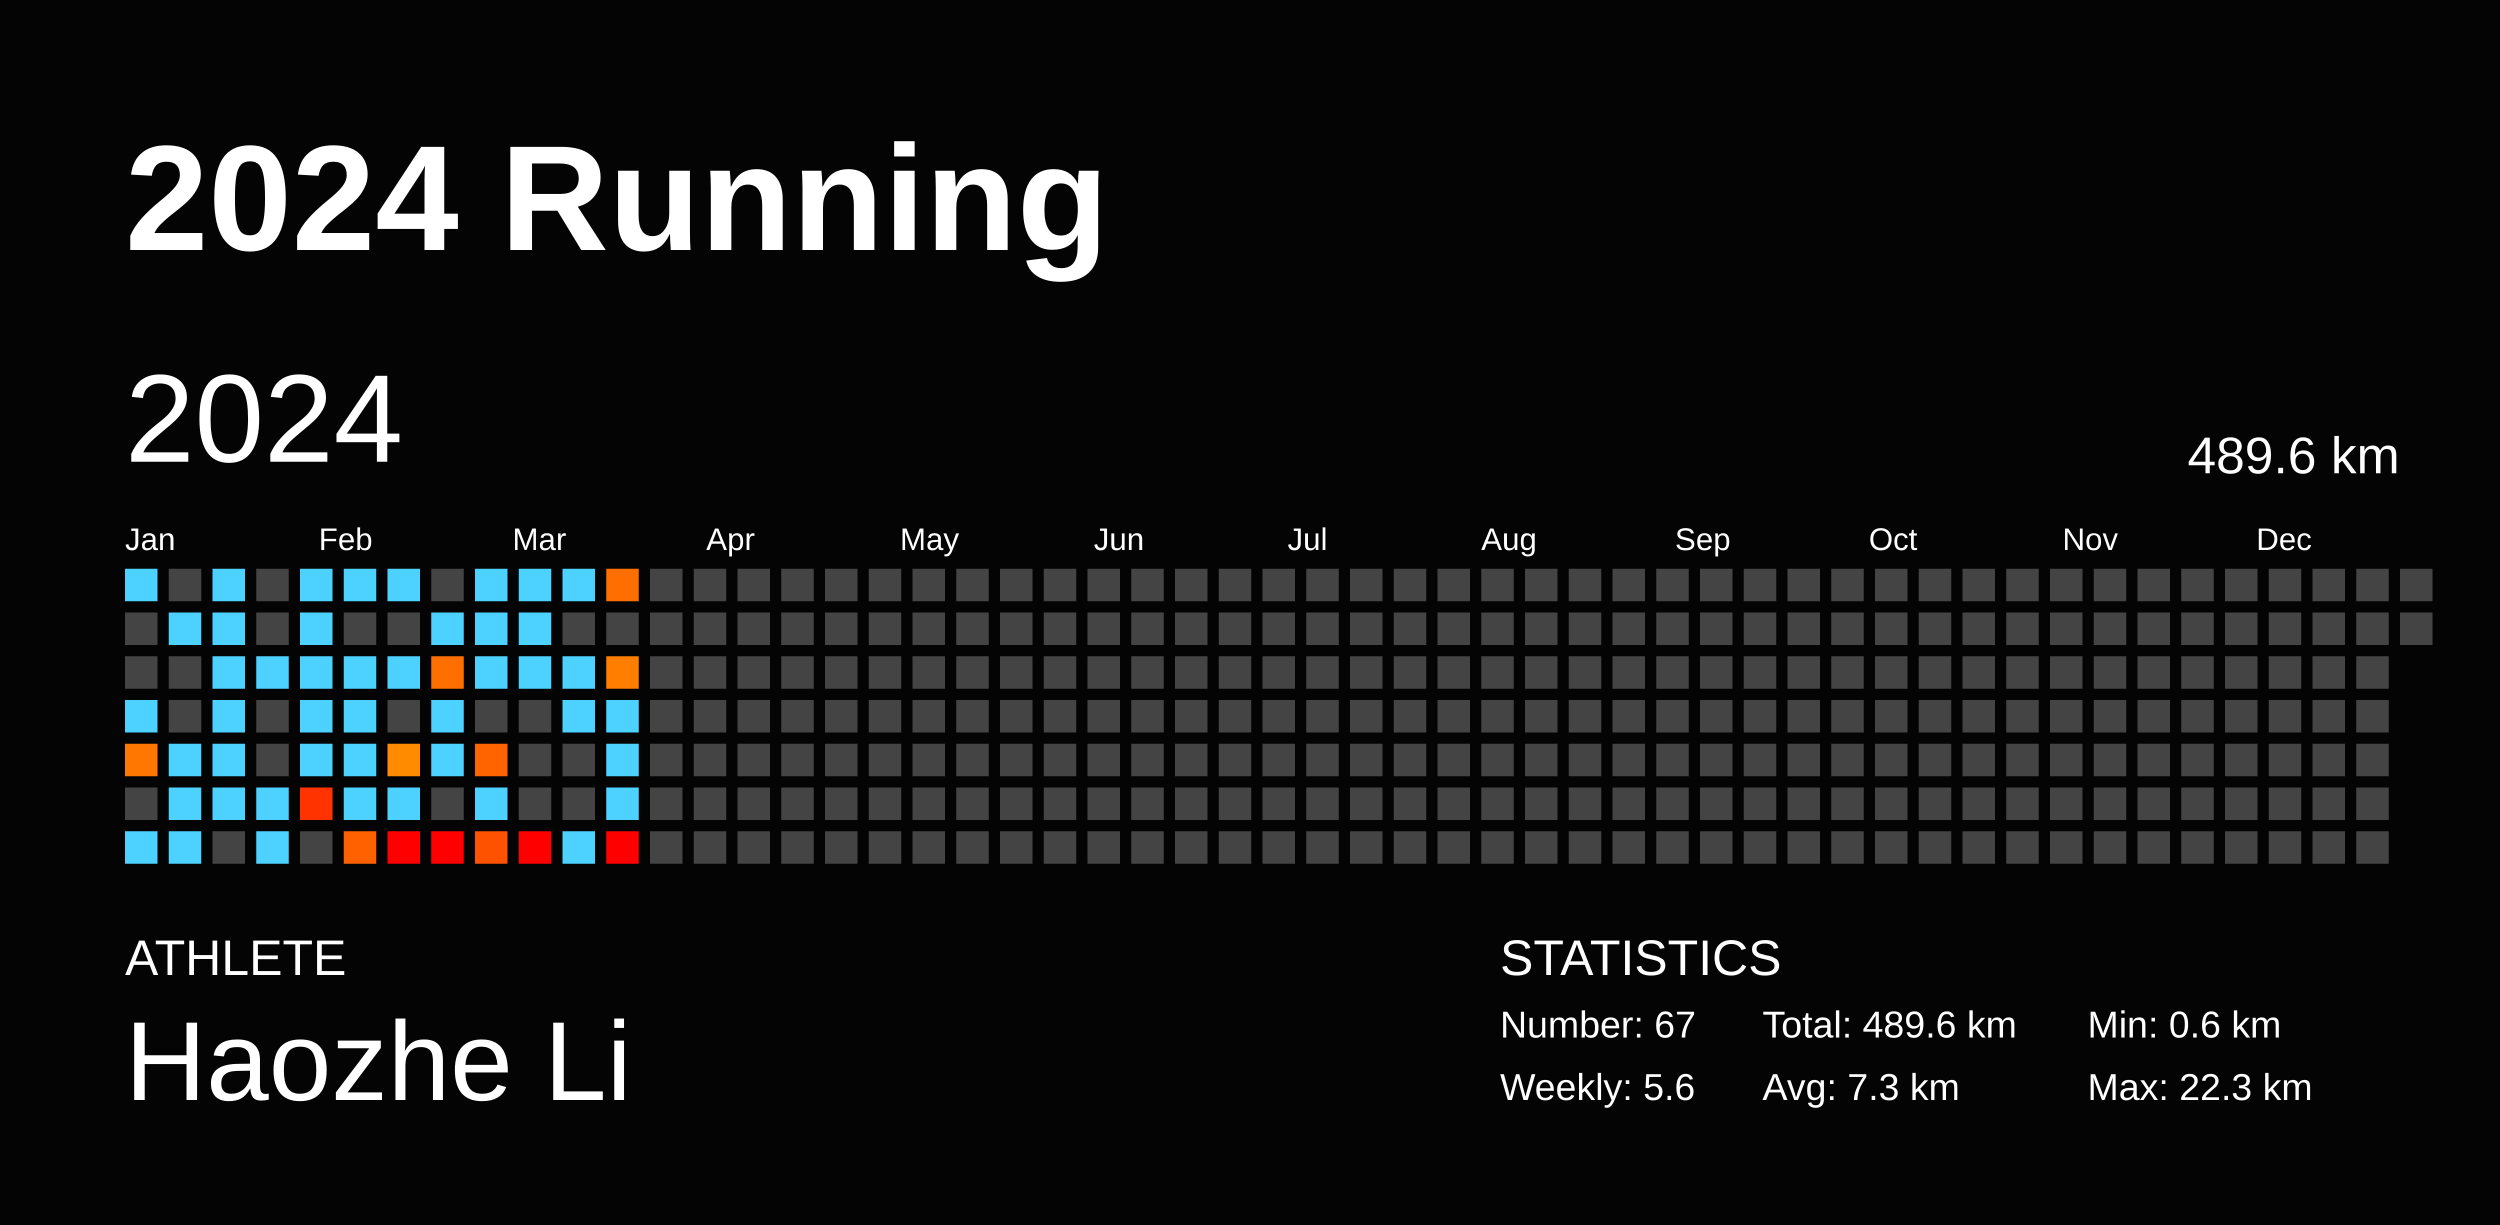
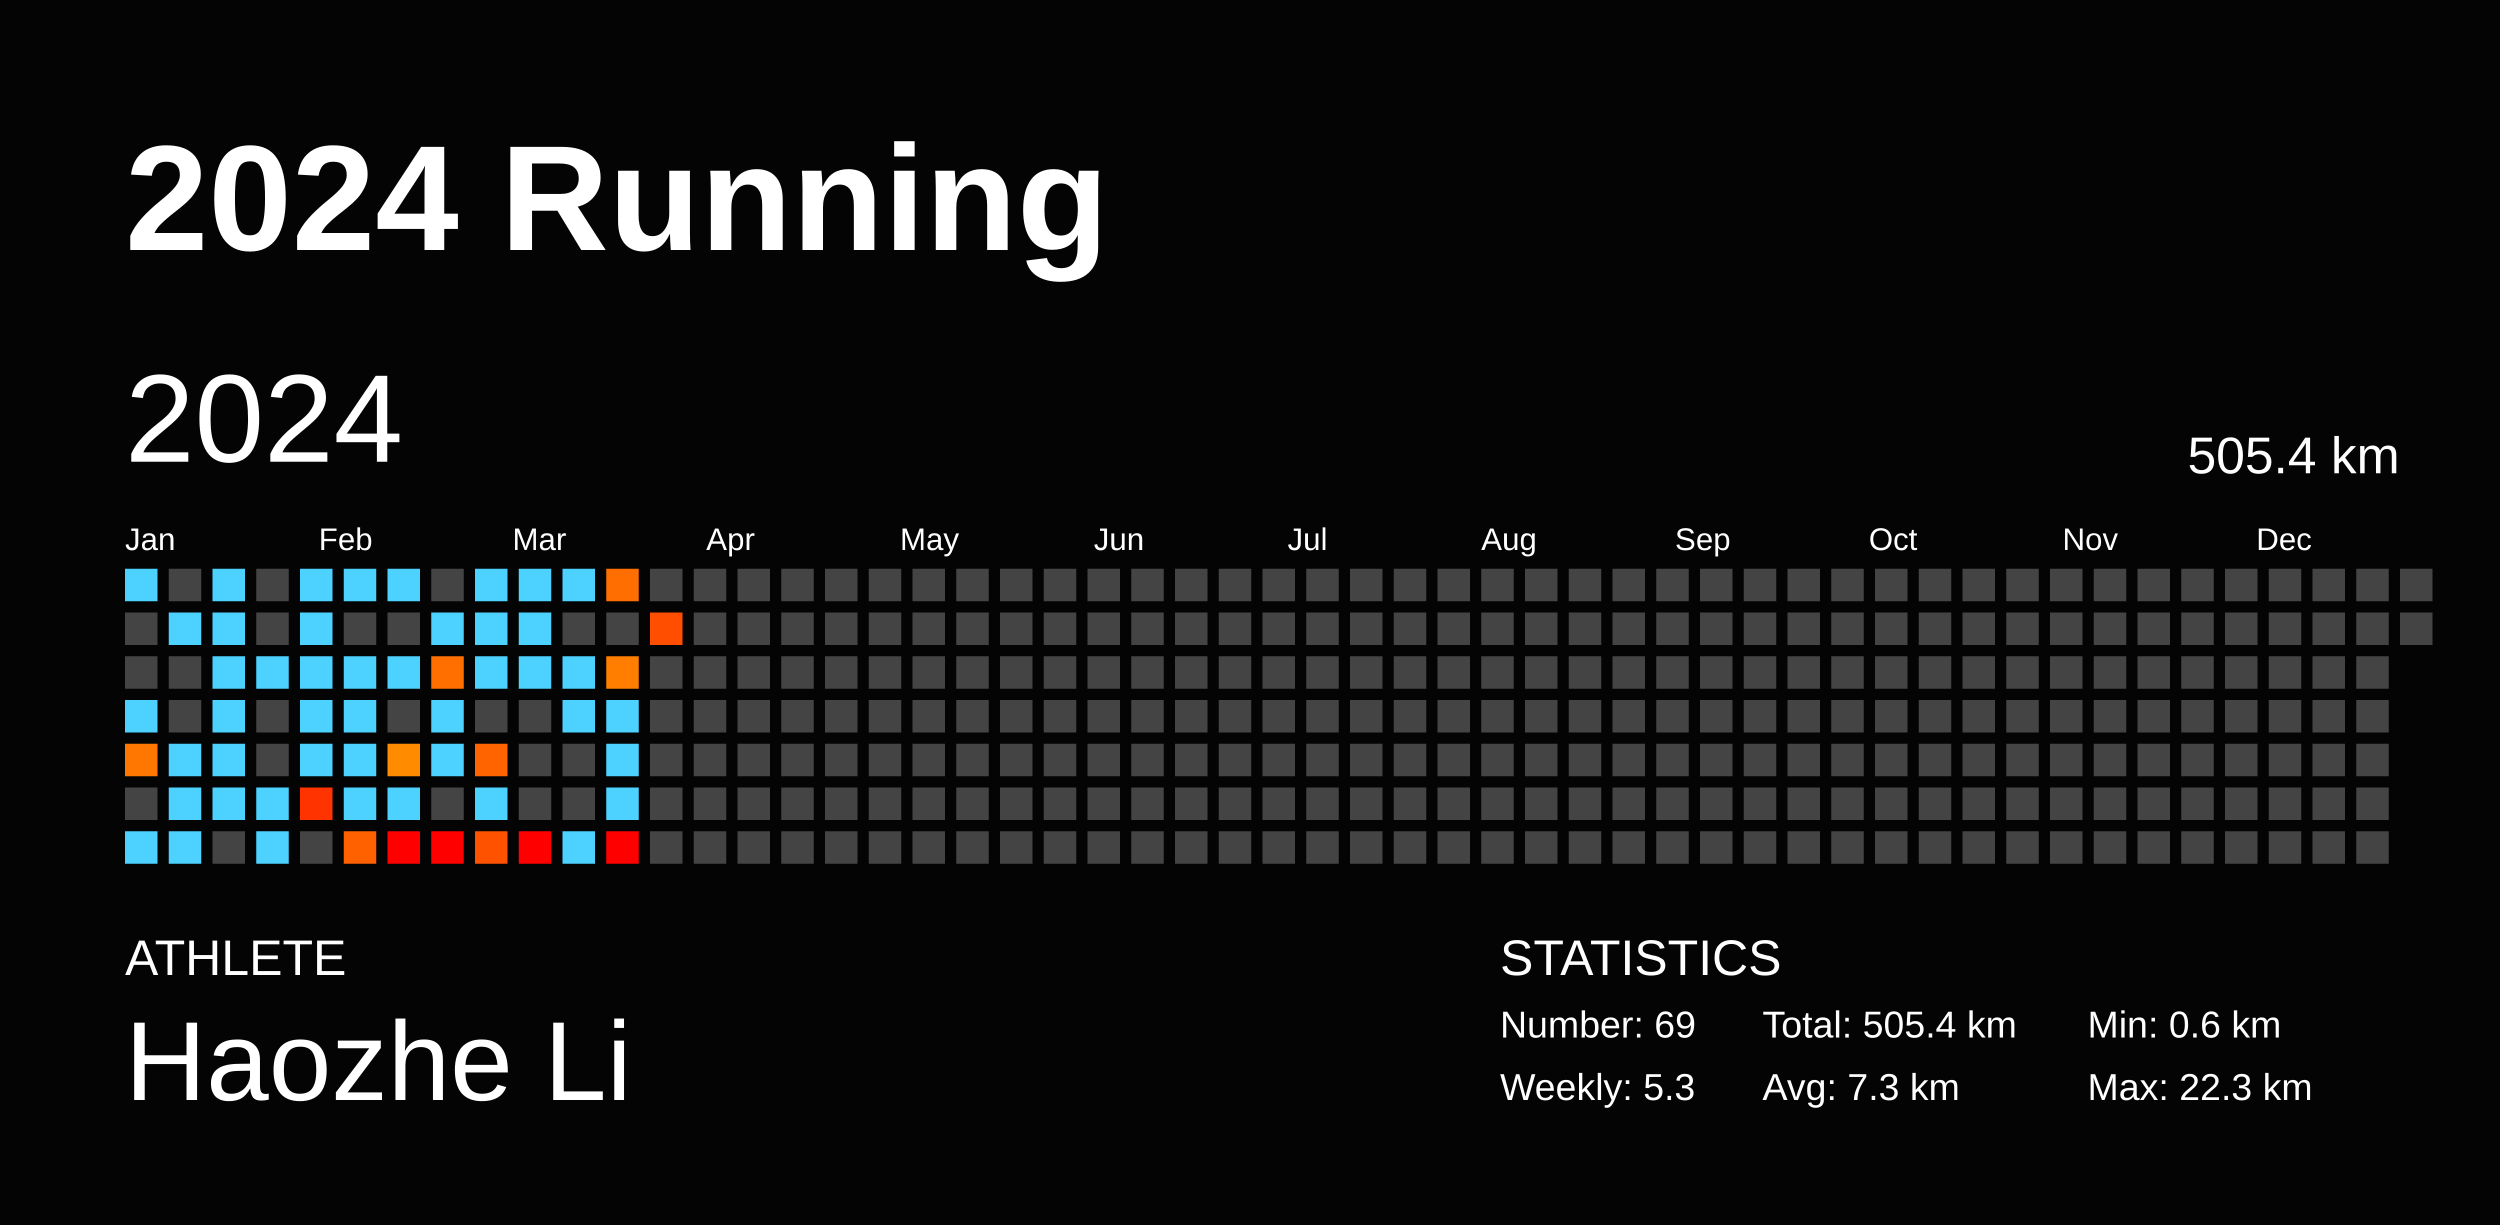
<svg xmlns="http://www.w3.org/2000/svg" baseProfile="full" height="98mm" version="1.1" viewBox="0,0,200,98" width="200mm">
  <defs />
  <rect fill="#040404" height="98" width="200" x="0" y="0" />
  <text fill="#FFFFFF" style="font-size:12px; font-family:Arial; font-weight:bold;" x="10" y="20">2024 Running</text>
  <text fill="#FFFFFF" style="font-size:4px; font-family:Arial" x="10" y="78">ATHLETE</text>
  <text fill="#FFFFFF" style="font-size:9px; font-family:Arial" x="10" y="88">Haozhe Li</text>
  <text fill="#FFFFFF" style="font-size:4px; font-family:Arial" x="120" y="78">STATISTICS</text>
-   <text fill="#FFFFFF" style="font-size:3px; font-family:Arial" x="120" y="83">Number: 67</text>
-   <text fill="#FFFFFF" style="font-size:3px; font-family:Arial" x="120" y="88">Weekly: 5.6</text>
-   <text fill="#FFFFFF" style="font-size:3px; font-family:Arial" x="141" y="83">Total: 489.6 km</text>
+   <text fill="#FFFFFF" style="font-size:3px; font-family:Arial" x="120" y="83">Number: 69</text>
+   <text fill="#FFFFFF" style="font-size:3px; font-family:Arial" x="120" y="88">Weekly: 5.3</text>
+   <text fill="#FFFFFF" style="font-size:3px; font-family:Arial" x="141" y="83">Total: 505.4 km</text>
  <text fill="#FFFFFF" style="font-size:3px; font-family:Arial" x="141" y="88">Avg: 7.3 km</text>
  <text fill="#FFFFFF" style="font-size:3px; font-family:Arial" x="167" y="83">Min: 0.6 km</text>
  <text fill="#FFFFFF" style="font-size:3px; font-family:Arial" x="167" y="88">Max: 22.3 km</text>
  <text dominant-baseline="hanging" fill="#FFFFFF" style="font-size:10.0px; font-family:Arial;" x="10" y="30">2024</text>
-   <text dominant-baseline="hanging" fill="#FFFFFF" style="font-size:4.125px; font-family:Arial;" x="175" y="35">489.6 km</text>
+   <text dominant-baseline="hanging" fill="#FFFFFF" style="font-size:4.125px; font-family:Arial;" x="175" y="35">505.4 km</text>
  <text fill="#FFFFFF" style="font-size:2.5px; font-family:Arial" x="10.0" y="44">Jan</text>
  <text fill="#FFFFFF" style="font-size:2.5px; font-family:Arial" x="25.5" y="44">Feb</text>
  <text fill="#FFFFFF" style="font-size:2.5px; font-family:Arial" x="41.0" y="44">Mar</text>
  <text fill="#FFFFFF" style="font-size:2.5px; font-family:Arial" x="56.5" y="44">Apr</text>
  <text fill="#FFFFFF" style="font-size:2.5px; font-family:Arial" x="72.0" y="44">May</text>
  <text fill="#FFFFFF" style="font-size:2.5px; font-family:Arial" x="87.5" y="44">Jun</text>
  <text fill="#FFFFFF" style="font-size:2.5px; font-family:Arial" x="103.0" y="44">Jul</text>
  <text fill="#FFFFFF" style="font-size:2.5px; font-family:Arial" x="118.5" y="44">Aug</text>
  <text fill="#FFFFFF" style="font-size:2.5px; font-family:Arial" x="134.0" y="44">Sep</text>
  <text fill="#FFFFFF" style="font-size:2.5px; font-family:Arial" x="149.5" y="44">Oct</text>
  <text fill="#FFFFFF" style="font-size:2.5px; font-family:Arial" x="165.0" y="44">Nov</text>
  <text fill="#FFFFFF" style="font-size:2.5px; font-family:Arial" x="180.5" y="44">Dec</text>
  <rect fill="#4dd2ff" height="2.6" width="2.6" x="10.0" y="45.5" />
  <rect fill="#444444" height="2.6" width="2.6" x="10.0" y="49.0" />
  <rect fill="#444444" height="2.6" width="2.6" x="10.0" y="52.5" />
  <rect fill="#4dd2ff" height="2.6" width="2.6" x="10.0" y="56.0" />
  <rect fill="#ff7700" height="2.6" width="2.6" x="10.0" y="59.5" />
  <rect fill="#444444" height="2.6" width="2.6" x="10.0" y="63.0" />
  <rect fill="#4dd2ff" height="2.6" width="2.6" x="10.0" y="66.5" />
  <rect fill="#444444" height="2.6" width="2.6" x="13.5" y="45.5" />
  <rect fill="#4dd2ff" height="2.6" width="2.6" x="13.5" y="49.0" />
  <rect fill="#444444" height="2.6" width="2.6" x="13.5" y="52.5" />
  <rect fill="#444444" height="2.6" width="2.6" x="13.5" y="56.0" />
  <rect fill="#4dd2ff" height="2.6" width="2.6" x="13.5" y="59.5" />
  <rect fill="#4dd2ff" height="2.6" width="2.6" x="13.5" y="63.0" />
  <rect fill="#4dd2ff" height="2.6" width="2.6" x="13.5" y="66.5" />
  <rect fill="#4dd2ff" height="2.6" width="2.6" x="17.0" y="45.5" />
  <rect fill="#4dd2ff" height="2.6" width="2.6" x="17.0" y="49.0" />
  <rect fill="#4dd2ff" height="2.6" width="2.6" x="17.0" y="52.5" />
  <rect fill="#4dd2ff" height="2.6" width="2.6" x="17.0" y="56.0" />
  <rect fill="#4dd2ff" height="2.6" width="2.6" x="17.0" y="59.5" />
  <rect fill="#4dd2ff" height="2.6" width="2.6" x="17.0" y="63.0" />
  <rect fill="#444444" height="2.6" width="2.6" x="17.0" y="66.5" />
  <rect fill="#444444" height="2.6" width="2.6" x="20.5" y="45.5" />
  <rect fill="#444444" height="2.6" width="2.6" x="20.5" y="49.0" />
  <rect fill="#4dd2ff" height="2.6" width="2.6" x="20.5" y="52.5" />
  <rect fill="#444444" height="2.6" width="2.6" x="20.5" y="56.0" />
  <rect fill="#444444" height="2.6" width="2.6" x="20.5" y="59.5" />
  <rect fill="#4dd2ff" height="2.6" width="2.6" x="20.5" y="63.0" />
  <rect fill="#4dd2ff" height="2.6" width="2.6" x="20.5" y="66.5" />
  <rect fill="#4dd2ff" height="2.6" width="2.6" x="24.0" y="45.5" />
  <rect fill="#4dd2ff" height="2.6" width="2.6" x="24.0" y="49.0" />
  <rect fill="#4dd2ff" height="2.6" width="2.6" x="24.0" y="52.5" />
  <rect fill="#4dd2ff" height="2.6" width="2.6" x="24.0" y="56.0" />
  <rect fill="#4dd2ff" height="2.6" width="2.6" x="24.0" y="59.5" />
  <rect fill="#ff3300" height="2.6" width="2.6" x="24.0" y="63.0" />
  <rect fill="#444444" height="2.6" width="2.6" x="24.0" y="66.5" />
  <rect fill="#4dd2ff" height="2.6" width="2.6" x="27.5" y="45.5" />
  <rect fill="#444444" height="2.6" width="2.6" x="27.5" y="49.0" />
  <rect fill="#4dd2ff" height="2.6" width="2.6" x="27.5" y="52.5" />
  <rect fill="#4dd2ff" height="2.6" width="2.6" x="27.5" y="56.0" />
  <rect fill="#4dd2ff" height="2.6" width="2.6" x="27.5" y="59.5" />
  <rect fill="#4dd2ff" height="2.6" width="2.6" x="27.5" y="63.0" />
  <rect fill="#ff6100" height="2.6" width="2.6" x="27.5" y="66.5" />
  <rect fill="#4dd2ff" height="2.6" width="2.6" x="31.0" y="45.5" />
  <rect fill="#444444" height="2.6" width="2.6" x="31.0" y="49.0" />
  <rect fill="#4dd2ff" height="2.6" width="2.6" x="31.0" y="52.5" />
  <rect fill="#444444" height="2.6" width="2.6" x="31.0" y="56.0" />
  <rect fill="#ff8c00" height="2.6" width="2.6" x="31.0" y="59.5" />
  <rect fill="#4dd2ff" height="2.6" width="2.6" x="31.0" y="63.0" />
  <rect fill="red" height="2.6" width="2.6" x="31.0" y="66.5" />
  <rect fill="#444444" height="2.6" width="2.6" x="34.5" y="45.5" />
  <rect fill="#4dd2ff" height="2.6" width="2.6" x="34.5" y="49.0" />
  <rect fill="#ff6f00" height="2.6" width="2.6" x="34.5" y="52.5" />
  <rect fill="#4dd2ff" height="2.6" width="2.6" x="34.5" y="56.0" />
  <rect fill="#4dd2ff" height="2.6" width="2.6" x="34.5" y="59.5" />
  <rect fill="#444444" height="2.6" width="2.6" x="34.5" y="63.0" />
  <rect fill="red" height="2.6" width="2.6" x="34.5" y="66.5" />
  <rect fill="#4dd2ff" height="2.6" width="2.6" x="38.0" y="45.5" />
  <rect fill="#4dd2ff" height="2.6" width="2.6" x="38.0" y="49.0" />
  <rect fill="#4dd2ff" height="2.6" width="2.6" x="38.0" y="52.5" />
  <rect fill="#444444" height="2.6" width="2.6" x="38.0" y="56.0" />
  <rect fill="#ff6400" height="2.6" width="2.6" x="38.0" y="59.5" />
  <rect fill="#4dd2ff" height="2.6" width="2.6" x="38.0" y="63.0" />
  <rect fill="#ff5200" height="2.6" width="2.6" x="38.0" y="66.5" />
  <rect fill="#4dd2ff" height="2.6" width="2.6" x="41.5" y="45.5" />
  <rect fill="#4dd2ff" height="2.6" width="2.6" x="41.5" y="49.0" />
  <rect fill="#4dd2ff" height="2.6" width="2.6" x="41.5" y="52.5" />
  <rect fill="#444444" height="2.6" width="2.6" x="41.5" y="56.0" />
  <rect fill="#444444" height="2.6" width="2.6" x="41.5" y="59.5" />
  <rect fill="#444444" height="2.6" width="2.6" x="41.5" y="63.0" />
  <rect fill="red" height="2.6" width="2.6" x="41.5" y="66.5" />
  <rect fill="#4dd2ff" height="2.6" width="2.6" x="45.0" y="45.5" />
  <rect fill="#444444" height="2.6" width="2.6" x="45.0" y="49.0" />
  <rect fill="#4dd2ff" height="2.6" width="2.6" x="45.0" y="52.5" />
  <rect fill="#4dd2ff" height="2.6" width="2.6" x="45.0" y="56.0" />
  <rect fill="#444444" height="2.6" width="2.6" x="45.0" y="59.5" />
  <rect fill="#444444" height="2.6" width="2.6" x="45.0" y="63.0" />
  <rect fill="#4dd2ff" height="2.6" width="2.6" x="45.0" y="66.5" />
  <rect fill="#ff6e00" height="2.6" width="2.6" x="48.5" y="45.5" />
  <rect fill="#444444" height="2.6" width="2.6" x="48.5" y="49.0" />
  <rect fill="#ff7e00" height="2.6" width="2.6" x="48.5" y="52.5" />
  <rect fill="#4dd2ff" height="2.6" width="2.6" x="48.5" y="56.0" />
  <rect fill="#4dd2ff" height="2.6" width="2.6" x="48.5" y="59.5" />
  <rect fill="#4dd2ff" height="2.6" width="2.6" x="48.5" y="63.0" />
  <rect fill="red" height="2.6" width="2.6" x="48.5" y="66.5" />
  <rect fill="#444444" height="2.6" width="2.6" x="52.0" y="45.5" />
-   <rect fill="#444444" height="2.6" width="2.6" x="52.0" y="49.0" />
+   <rect fill="#ff4e00" height="2.6" width="2.6" x="52.0" y="49.0" />
  <rect fill="#444444" height="2.6" width="2.6" x="52.0" y="52.5" />
  <rect fill="#444444" height="2.6" width="2.6" x="52.0" y="56.0" />
  <rect fill="#444444" height="2.6" width="2.6" x="52.0" y="59.5" />
  <rect fill="#444444" height="2.6" width="2.6" x="52.0" y="63.0" />
  <rect fill="#444444" height="2.6" width="2.6" x="52.0" y="66.5" />
  <rect fill="#444444" height="2.6" width="2.6" x="55.5" y="45.5" />
  <rect fill="#444444" height="2.6" width="2.6" x="55.5" y="49.0" />
  <rect fill="#444444" height="2.6" width="2.6" x="55.5" y="52.5" />
  <rect fill="#444444" height="2.6" width="2.6" x="55.5" y="56.0" />
  <rect fill="#444444" height="2.6" width="2.6" x="55.5" y="59.5" />
  <rect fill="#444444" height="2.6" width="2.6" x="55.5" y="63.0" />
  <rect fill="#444444" height="2.6" width="2.6" x="55.5" y="66.5" />
  <rect fill="#444444" height="2.6" width="2.6" x="59.0" y="45.5" />
  <rect fill="#444444" height="2.6" width="2.6" x="59.0" y="49.0" />
  <rect fill="#444444" height="2.6" width="2.6" x="59.0" y="52.5" />
  <rect fill="#444444" height="2.6" width="2.6" x="59.0" y="56.0" />
  <rect fill="#444444" height="2.6" width="2.6" x="59.0" y="59.5" />
  <rect fill="#444444" height="2.6" width="2.6" x="59.0" y="63.0" />
  <rect fill="#444444" height="2.6" width="2.6" x="59.0" y="66.5" />
  <rect fill="#444444" height="2.6" width="2.6" x="62.5" y="45.5" />
  <rect fill="#444444" height="2.6" width="2.6" x="62.5" y="49.0" />
  <rect fill="#444444" height="2.6" width="2.6" x="62.5" y="52.5" />
  <rect fill="#444444" height="2.6" width="2.6" x="62.5" y="56.0" />
  <rect fill="#444444" height="2.6" width="2.6" x="62.5" y="59.5" />
  <rect fill="#444444" height="2.6" width="2.6" x="62.5" y="63.0" />
  <rect fill="#444444" height="2.6" width="2.6" x="62.5" y="66.5" />
  <rect fill="#444444" height="2.6" width="2.6" x="66.0" y="45.5" />
  <rect fill="#444444" height="2.6" width="2.6" x="66.0" y="49.0" />
  <rect fill="#444444" height="2.6" width="2.6" x="66.0" y="52.5" />
  <rect fill="#444444" height="2.6" width="2.6" x="66.0" y="56.0" />
  <rect fill="#444444" height="2.6" width="2.6" x="66.0" y="59.5" />
  <rect fill="#444444" height="2.6" width="2.6" x="66.0" y="63.0" />
  <rect fill="#444444" height="2.6" width="2.6" x="66.0" y="66.5" />
  <rect fill="#444444" height="2.6" width="2.6" x="69.5" y="45.5" />
  <rect fill="#444444" height="2.6" width="2.6" x="69.5" y="49.0" />
  <rect fill="#444444" height="2.6" width="2.6" x="69.5" y="52.5" />
  <rect fill="#444444" height="2.6" width="2.6" x="69.5" y="56.0" />
  <rect fill="#444444" height="2.6" width="2.6" x="69.5" y="59.5" />
  <rect fill="#444444" height="2.6" width="2.6" x="69.5" y="63.0" />
  <rect fill="#444444" height="2.6" width="2.6" x="69.5" y="66.5" />
  <rect fill="#444444" height="2.6" width="2.6" x="73.0" y="45.5" />
  <rect fill="#444444" height="2.6" width="2.6" x="73.0" y="49.0" />
  <rect fill="#444444" height="2.6" width="2.6" x="73.0" y="52.5" />
  <rect fill="#444444" height="2.6" width="2.6" x="73.0" y="56.0" />
  <rect fill="#444444" height="2.6" width="2.6" x="73.0" y="59.5" />
  <rect fill="#444444" height="2.6" width="2.6" x="73.0" y="63.0" />
  <rect fill="#444444" height="2.6" width="2.6" x="73.0" y="66.5" />
  <rect fill="#444444" height="2.6" width="2.6" x="76.5" y="45.5" />
  <rect fill="#444444" height="2.6" width="2.6" x="76.5" y="49.0" />
  <rect fill="#444444" height="2.6" width="2.6" x="76.5" y="52.5" />
  <rect fill="#444444" height="2.6" width="2.6" x="76.5" y="56.0" />
  <rect fill="#444444" height="2.6" width="2.6" x="76.5" y="59.5" />
  <rect fill="#444444" height="2.6" width="2.6" x="76.5" y="63.0" />
  <rect fill="#444444" height="2.6" width="2.6" x="76.5" y="66.5" />
  <rect fill="#444444" height="2.6" width="2.6" x="80.0" y="45.5" />
  <rect fill="#444444" height="2.6" width="2.6" x="80.0" y="49.0" />
  <rect fill="#444444" height="2.6" width="2.6" x="80.0" y="52.5" />
  <rect fill="#444444" height="2.6" width="2.6" x="80.0" y="56.0" />
  <rect fill="#444444" height="2.6" width="2.6" x="80.0" y="59.5" />
  <rect fill="#444444" height="2.6" width="2.6" x="80.0" y="63.0" />
  <rect fill="#444444" height="2.6" width="2.6" x="80.0" y="66.5" />
  <rect fill="#444444" height="2.6" width="2.6" x="83.5" y="45.5" />
  <rect fill="#444444" height="2.6" width="2.6" x="83.5" y="49.0" />
  <rect fill="#444444" height="2.6" width="2.6" x="83.5" y="52.5" />
  <rect fill="#444444" height="2.6" width="2.6" x="83.5" y="56.0" />
  <rect fill="#444444" height="2.6" width="2.6" x="83.5" y="59.5" />
  <rect fill="#444444" height="2.6" width="2.6" x="83.5" y="63.0" />
  <rect fill="#444444" height="2.6" width="2.6" x="83.5" y="66.5" />
  <rect fill="#444444" height="2.6" width="2.6" x="87.0" y="45.5" />
  <rect fill="#444444" height="2.6" width="2.6" x="87.0" y="49.0" />
  <rect fill="#444444" height="2.6" width="2.6" x="87.0" y="52.5" />
  <rect fill="#444444" height="2.6" width="2.6" x="87.0" y="56.0" />
  <rect fill="#444444" height="2.6" width="2.6" x="87.0" y="59.5" />
  <rect fill="#444444" height="2.6" width="2.6" x="87.0" y="63.0" />
  <rect fill="#444444" height="2.6" width="2.6" x="87.0" y="66.5" />
  <rect fill="#444444" height="2.6" width="2.6" x="90.5" y="45.5" />
  <rect fill="#444444" height="2.6" width="2.6" x="90.5" y="49.0" />
  <rect fill="#444444" height="2.6" width="2.6" x="90.5" y="52.5" />
  <rect fill="#444444" height="2.6" width="2.6" x="90.5" y="56.0" />
  <rect fill="#444444" height="2.6" width="2.6" x="90.5" y="59.5" />
  <rect fill="#444444" height="2.6" width="2.6" x="90.5" y="63.0" />
  <rect fill="#444444" height="2.6" width="2.6" x="90.5" y="66.5" />
  <rect fill="#444444" height="2.6" width="2.6" x="94.0" y="45.5" />
  <rect fill="#444444" height="2.6" width="2.6" x="94.0" y="49.0" />
  <rect fill="#444444" height="2.6" width="2.6" x="94.0" y="52.5" />
  <rect fill="#444444" height="2.6" width="2.6" x="94.0" y="56.0" />
  <rect fill="#444444" height="2.6" width="2.6" x="94.0" y="59.5" />
  <rect fill="#444444" height="2.6" width="2.6" x="94.0" y="63.0" />
  <rect fill="#444444" height="2.6" width="2.6" x="94.0" y="66.5" />
  <rect fill="#444444" height="2.6" width="2.6" x="97.5" y="45.5" />
  <rect fill="#444444" height="2.6" width="2.6" x="97.5" y="49.0" />
  <rect fill="#444444" height="2.6" width="2.6" x="97.5" y="52.5" />
  <rect fill="#444444" height="2.6" width="2.6" x="97.5" y="56.0" />
  <rect fill="#444444" height="2.6" width="2.6" x="97.5" y="59.5" />
  <rect fill="#444444" height="2.6" width="2.6" x="97.5" y="63.0" />
  <rect fill="#444444" height="2.6" width="2.6" x="97.5" y="66.5" />
  <rect fill="#444444" height="2.6" width="2.6" x="101.0" y="45.5" />
  <rect fill="#444444" height="2.6" width="2.6" x="101.0" y="49.0" />
  <rect fill="#444444" height="2.6" width="2.6" x="101.0" y="52.5" />
  <rect fill="#444444" height="2.6" width="2.6" x="101.0" y="56.0" />
  <rect fill="#444444" height="2.6" width="2.6" x="101.0" y="59.5" />
  <rect fill="#444444" height="2.6" width="2.6" x="101.0" y="63.0" />
  <rect fill="#444444" height="2.6" width="2.6" x="101.0" y="66.5" />
  <rect fill="#444444" height="2.6" width="2.6" x="104.5" y="45.5" />
  <rect fill="#444444" height="2.6" width="2.6" x="104.5" y="49.0" />
  <rect fill="#444444" height="2.6" width="2.6" x="104.5" y="52.5" />
  <rect fill="#444444" height="2.6" width="2.6" x="104.5" y="56.0" />
  <rect fill="#444444" height="2.6" width="2.6" x="104.5" y="59.5" />
  <rect fill="#444444" height="2.6" width="2.6" x="104.5" y="63.0" />
  <rect fill="#444444" height="2.6" width="2.6" x="104.5" y="66.5" />
  <rect fill="#444444" height="2.6" width="2.6" x="108.0" y="45.5" />
  <rect fill="#444444" height="2.6" width="2.6" x="108.0" y="49.0" />
  <rect fill="#444444" height="2.6" width="2.6" x="108.0" y="52.5" />
  <rect fill="#444444" height="2.6" width="2.6" x="108.0" y="56.0" />
  <rect fill="#444444" height="2.6" width="2.6" x="108.0" y="59.5" />
  <rect fill="#444444" height="2.6" width="2.6" x="108.0" y="63.0" />
  <rect fill="#444444" height="2.6" width="2.6" x="108.0" y="66.5" />
  <rect fill="#444444" height="2.6" width="2.6" x="111.5" y="45.5" />
  <rect fill="#444444" height="2.6" width="2.6" x="111.5" y="49.0" />
  <rect fill="#444444" height="2.6" width="2.6" x="111.5" y="52.5" />
  <rect fill="#444444" height="2.6" width="2.6" x="111.5" y="56.0" />
  <rect fill="#444444" height="2.6" width="2.6" x="111.5" y="59.5" />
  <rect fill="#444444" height="2.6" width="2.6" x="111.5" y="63.0" />
  <rect fill="#444444" height="2.6" width="2.6" x="111.5" y="66.5" />
  <rect fill="#444444" height="2.6" width="2.6" x="115.0" y="45.5" />
  <rect fill="#444444" height="2.6" width="2.6" x="115.0" y="49.0" />
  <rect fill="#444444" height="2.6" width="2.6" x="115.0" y="52.5" />
  <rect fill="#444444" height="2.6" width="2.6" x="115.0" y="56.0" />
  <rect fill="#444444" height="2.6" width="2.6" x="115.0" y="59.5" />
  <rect fill="#444444" height="2.6" width="2.6" x="115.0" y="63.0" />
  <rect fill="#444444" height="2.6" width="2.6" x="115.0" y="66.5" />
  <rect fill="#444444" height="2.6" width="2.6" x="118.5" y="45.5" />
  <rect fill="#444444" height="2.6" width="2.6" x="118.5" y="49.0" />
  <rect fill="#444444" height="2.6" width="2.6" x="118.5" y="52.5" />
  <rect fill="#444444" height="2.6" width="2.6" x="118.5" y="56.0" />
  <rect fill="#444444" height="2.6" width="2.6" x="118.5" y="59.5" />
  <rect fill="#444444" height="2.6" width="2.6" x="118.5" y="63.0" />
  <rect fill="#444444" height="2.6" width="2.6" x="118.5" y="66.5" />
  <rect fill="#444444" height="2.6" width="2.6" x="122.0" y="45.5" />
  <rect fill="#444444" height="2.6" width="2.6" x="122.0" y="49.0" />
  <rect fill="#444444" height="2.6" width="2.6" x="122.0" y="52.5" />
  <rect fill="#444444" height="2.6" width="2.6" x="122.0" y="56.0" />
  <rect fill="#444444" height="2.6" width="2.6" x="122.0" y="59.5" />
  <rect fill="#444444" height="2.6" width="2.6" x="122.0" y="63.0" />
  <rect fill="#444444" height="2.6" width="2.6" x="122.0" y="66.5" />
  <rect fill="#444444" height="2.6" width="2.6" x="125.5" y="45.5" />
  <rect fill="#444444" height="2.6" width="2.6" x="125.5" y="49.0" />
  <rect fill="#444444" height="2.6" width="2.6" x="125.5" y="52.5" />
  <rect fill="#444444" height="2.6" width="2.6" x="125.5" y="56.0" />
  <rect fill="#444444" height="2.6" width="2.6" x="125.5" y="59.5" />
  <rect fill="#444444" height="2.6" width="2.6" x="125.5" y="63.0" />
  <rect fill="#444444" height="2.6" width="2.6" x="125.5" y="66.5" />
  <rect fill="#444444" height="2.6" width="2.6" x="129.0" y="45.5" />
  <rect fill="#444444" height="2.6" width="2.6" x="129.0" y="49.0" />
  <rect fill="#444444" height="2.6" width="2.6" x="129.0" y="52.5" />
  <rect fill="#444444" height="2.6" width="2.6" x="129.0" y="56.0" />
  <rect fill="#444444" height="2.6" width="2.6" x="129.0" y="59.5" />
  <rect fill="#444444" height="2.6" width="2.6" x="129.0" y="63.0" />
  <rect fill="#444444" height="2.6" width="2.6" x="129.0" y="66.5" />
  <rect fill="#444444" height="2.6" width="2.6" x="132.5" y="45.5" />
  <rect fill="#444444" height="2.6" width="2.6" x="132.5" y="49.0" />
  <rect fill="#444444" height="2.6" width="2.6" x="132.5" y="52.5" />
  <rect fill="#444444" height="2.6" width="2.6" x="132.5" y="56.0" />
  <rect fill="#444444" height="2.6" width="2.6" x="132.5" y="59.5" />
  <rect fill="#444444" height="2.6" width="2.6" x="132.5" y="63.0" />
  <rect fill="#444444" height="2.6" width="2.6" x="132.5" y="66.5" />
  <rect fill="#444444" height="2.6" width="2.6" x="136.0" y="45.5" />
  <rect fill="#444444" height="2.6" width="2.6" x="136.0" y="49.0" />
  <rect fill="#444444" height="2.6" width="2.6" x="136.0" y="52.5" />
  <rect fill="#444444" height="2.6" width="2.6" x="136.0" y="56.0" />
  <rect fill="#444444" height="2.6" width="2.6" x="136.0" y="59.5" />
  <rect fill="#444444" height="2.6" width="2.6" x="136.0" y="63.0" />
  <rect fill="#444444" height="2.6" width="2.6" x="136.0" y="66.5" />
  <rect fill="#444444" height="2.6" width="2.6" x="139.5" y="45.5" />
  <rect fill="#444444" height="2.6" width="2.6" x="139.5" y="49.0" />
  <rect fill="#444444" height="2.6" width="2.6" x="139.5" y="52.5" />
  <rect fill="#444444" height="2.6" width="2.6" x="139.5" y="56.0" />
  <rect fill="#444444" height="2.6" width="2.6" x="139.5" y="59.5" />
  <rect fill="#444444" height="2.6" width="2.6" x="139.5" y="63.0" />
  <rect fill="#444444" height="2.6" width="2.6" x="139.5" y="66.5" />
  <rect fill="#444444" height="2.6" width="2.6" x="143.0" y="45.5" />
  <rect fill="#444444" height="2.6" width="2.6" x="143.0" y="49.0" />
  <rect fill="#444444" height="2.6" width="2.6" x="143.0" y="52.5" />
  <rect fill="#444444" height="2.6" width="2.6" x="143.0" y="56.0" />
  <rect fill="#444444" height="2.6" width="2.6" x="143.0" y="59.5" />
  <rect fill="#444444" height="2.6" width="2.6" x="143.0" y="63.0" />
  <rect fill="#444444" height="2.6" width="2.6" x="143.0" y="66.5" />
  <rect fill="#444444" height="2.6" width="2.6" x="146.5" y="45.5" />
  <rect fill="#444444" height="2.6" width="2.6" x="146.5" y="49.0" />
  <rect fill="#444444" height="2.6" width="2.6" x="146.5" y="52.5" />
  <rect fill="#444444" height="2.6" width="2.6" x="146.5" y="56.0" />
  <rect fill="#444444" height="2.6" width="2.6" x="146.5" y="59.5" />
  <rect fill="#444444" height="2.6" width="2.6" x="146.5" y="63.0" />
  <rect fill="#444444" height="2.6" width="2.6" x="146.5" y="66.5" />
  <rect fill="#444444" height="2.6" width="2.6" x="150.0" y="45.5" />
  <rect fill="#444444" height="2.6" width="2.6" x="150.0" y="49.0" />
  <rect fill="#444444" height="2.6" width="2.6" x="150.0" y="52.5" />
  <rect fill="#444444" height="2.6" width="2.6" x="150.0" y="56.0" />
  <rect fill="#444444" height="2.6" width="2.6" x="150.0" y="59.5" />
  <rect fill="#444444" height="2.6" width="2.6" x="150.0" y="63.0" />
  <rect fill="#444444" height="2.6" width="2.6" x="150.0" y="66.5" />
  <rect fill="#444444" height="2.6" width="2.6" x="153.5" y="45.5" />
  <rect fill="#444444" height="2.6" width="2.6" x="153.5" y="49.0" />
  <rect fill="#444444" height="2.6" width="2.6" x="153.5" y="52.5" />
  <rect fill="#444444" height="2.6" width="2.6" x="153.5" y="56.0" />
  <rect fill="#444444" height="2.6" width="2.6" x="153.5" y="59.5" />
  <rect fill="#444444" height="2.6" width="2.6" x="153.5" y="63.0" />
  <rect fill="#444444" height="2.6" width="2.6" x="153.5" y="66.5" />
  <rect fill="#444444" height="2.6" width="2.6" x="157.0" y="45.5" />
  <rect fill="#444444" height="2.6" width="2.6" x="157.0" y="49.0" />
  <rect fill="#444444" height="2.6" width="2.6" x="157.0" y="52.5" />
  <rect fill="#444444" height="2.6" width="2.6" x="157.0" y="56.0" />
  <rect fill="#444444" height="2.6" width="2.6" x="157.0" y="59.5" />
  <rect fill="#444444" height="2.6" width="2.6" x="157.0" y="63.0" />
  <rect fill="#444444" height="2.6" width="2.6" x="157.0" y="66.5" />
  <rect fill="#444444" height="2.6" width="2.6" x="160.5" y="45.5" />
  <rect fill="#444444" height="2.6" width="2.6" x="160.5" y="49.0" />
  <rect fill="#444444" height="2.6" width="2.6" x="160.5" y="52.5" />
  <rect fill="#444444" height="2.6" width="2.6" x="160.5" y="56.0" />
  <rect fill="#444444" height="2.6" width="2.6" x="160.5" y="59.5" />
  <rect fill="#444444" height="2.6" width="2.6" x="160.5" y="63.0" />
  <rect fill="#444444" height="2.6" width="2.6" x="160.5" y="66.5" />
  <rect fill="#444444" height="2.6" width="2.6" x="164.0" y="45.5" />
  <rect fill="#444444" height="2.6" width="2.6" x="164.0" y="49.0" />
  <rect fill="#444444" height="2.6" width="2.6" x="164.0" y="52.5" />
  <rect fill="#444444" height="2.6" width="2.6" x="164.0" y="56.0" />
  <rect fill="#444444" height="2.6" width="2.6" x="164.0" y="59.5" />
  <rect fill="#444444" height="2.6" width="2.6" x="164.0" y="63.0" />
  <rect fill="#444444" height="2.6" width="2.6" x="164.0" y="66.5" />
  <rect fill="#444444" height="2.6" width="2.6" x="167.5" y="45.5" />
  <rect fill="#444444" height="2.6" width="2.6" x="167.5" y="49.0" />
  <rect fill="#444444" height="2.6" width="2.6" x="167.5" y="52.5" />
  <rect fill="#444444" height="2.6" width="2.6" x="167.5" y="56.0" />
  <rect fill="#444444" height="2.6" width="2.6" x="167.5" y="59.5" />
  <rect fill="#444444" height="2.6" width="2.6" x="167.5" y="63.0" />
  <rect fill="#444444" height="2.6" width="2.6" x="167.5" y="66.5" />
  <rect fill="#444444" height="2.6" width="2.6" x="171.0" y="45.5" />
  <rect fill="#444444" height="2.6" width="2.6" x="171.0" y="49.0" />
  <rect fill="#444444" height="2.6" width="2.6" x="171.0" y="52.5" />
  <rect fill="#444444" height="2.6" width="2.6" x="171.0" y="56.0" />
  <rect fill="#444444" height="2.6" width="2.6" x="171.0" y="59.5" />
  <rect fill="#444444" height="2.6" width="2.6" x="171.0" y="63.0" />
  <rect fill="#444444" height="2.6" width="2.6" x="171.0" y="66.5" />
  <rect fill="#444444" height="2.6" width="2.6" x="174.5" y="45.5" />
  <rect fill="#444444" height="2.6" width="2.6" x="174.5" y="49.0" />
  <rect fill="#444444" height="2.6" width="2.6" x="174.5" y="52.5" />
  <rect fill="#444444" height="2.6" width="2.6" x="174.5" y="56.0" />
  <rect fill="#444444" height="2.6" width="2.6" x="174.5" y="59.5" />
  <rect fill="#444444" height="2.6" width="2.6" x="174.5" y="63.0" />
  <rect fill="#444444" height="2.6" width="2.6" x="174.5" y="66.5" />
  <rect fill="#444444" height="2.6" width="2.6" x="178.0" y="45.5" />
  <rect fill="#444444" height="2.6" width="2.6" x="178.0" y="49.0" />
  <rect fill="#444444" height="2.6" width="2.6" x="178.0" y="52.5" />
  <rect fill="#444444" height="2.6" width="2.6" x="178.0" y="56.0" />
  <rect fill="#444444" height="2.6" width="2.6" x="178.0" y="59.5" />
  <rect fill="#444444" height="2.6" width="2.6" x="178.0" y="63.0" />
  <rect fill="#444444" height="2.6" width="2.6" x="178.0" y="66.5" />
  <rect fill="#444444" height="2.6" width="2.6" x="181.5" y="45.5" />
  <rect fill="#444444" height="2.6" width="2.6" x="181.5" y="49.0" />
  <rect fill="#444444" height="2.6" width="2.6" x="181.5" y="52.5" />
  <rect fill="#444444" height="2.6" width="2.6" x="181.5" y="56.0" />
  <rect fill="#444444" height="2.6" width="2.6" x="181.5" y="59.5" />
  <rect fill="#444444" height="2.6" width="2.6" x="181.5" y="63.0" />
  <rect fill="#444444" height="2.6" width="2.6" x="181.5" y="66.5" />
  <rect fill="#444444" height="2.6" width="2.6" x="185.0" y="45.5" />
  <rect fill="#444444" height="2.6" width="2.6" x="185.0" y="49.0" />
  <rect fill="#444444" height="2.6" width="2.6" x="185.0" y="52.5" />
  <rect fill="#444444" height="2.6" width="2.6" x="185.0" y="56.0" />
  <rect fill="#444444" height="2.6" width="2.6" x="185.0" y="59.5" />
  <rect fill="#444444" height="2.6" width="2.6" x="185.0" y="63.0" />
  <rect fill="#444444" height="2.6" width="2.6" x="185.0" y="66.5" />
  <rect fill="#444444" height="2.6" width="2.6" x="188.5" y="45.5" />
  <rect fill="#444444" height="2.6" width="2.6" x="188.5" y="49.0" />
  <rect fill="#444444" height="2.6" width="2.6" x="188.5" y="52.5" />
  <rect fill="#444444" height="2.6" width="2.6" x="188.5" y="56.0" />
  <rect fill="#444444" height="2.6" width="2.6" x="188.5" y="59.5" />
  <rect fill="#444444" height="2.6" width="2.6" x="188.5" y="63.0" />
  <rect fill="#444444" height="2.6" width="2.6" x="188.5" y="66.5" />
  <rect fill="#444444" height="2.6" width="2.6" x="192.0" y="45.5" />
  <rect fill="#444444" height="2.6" width="2.6" x="192.0" y="49.0" />
</svg>
